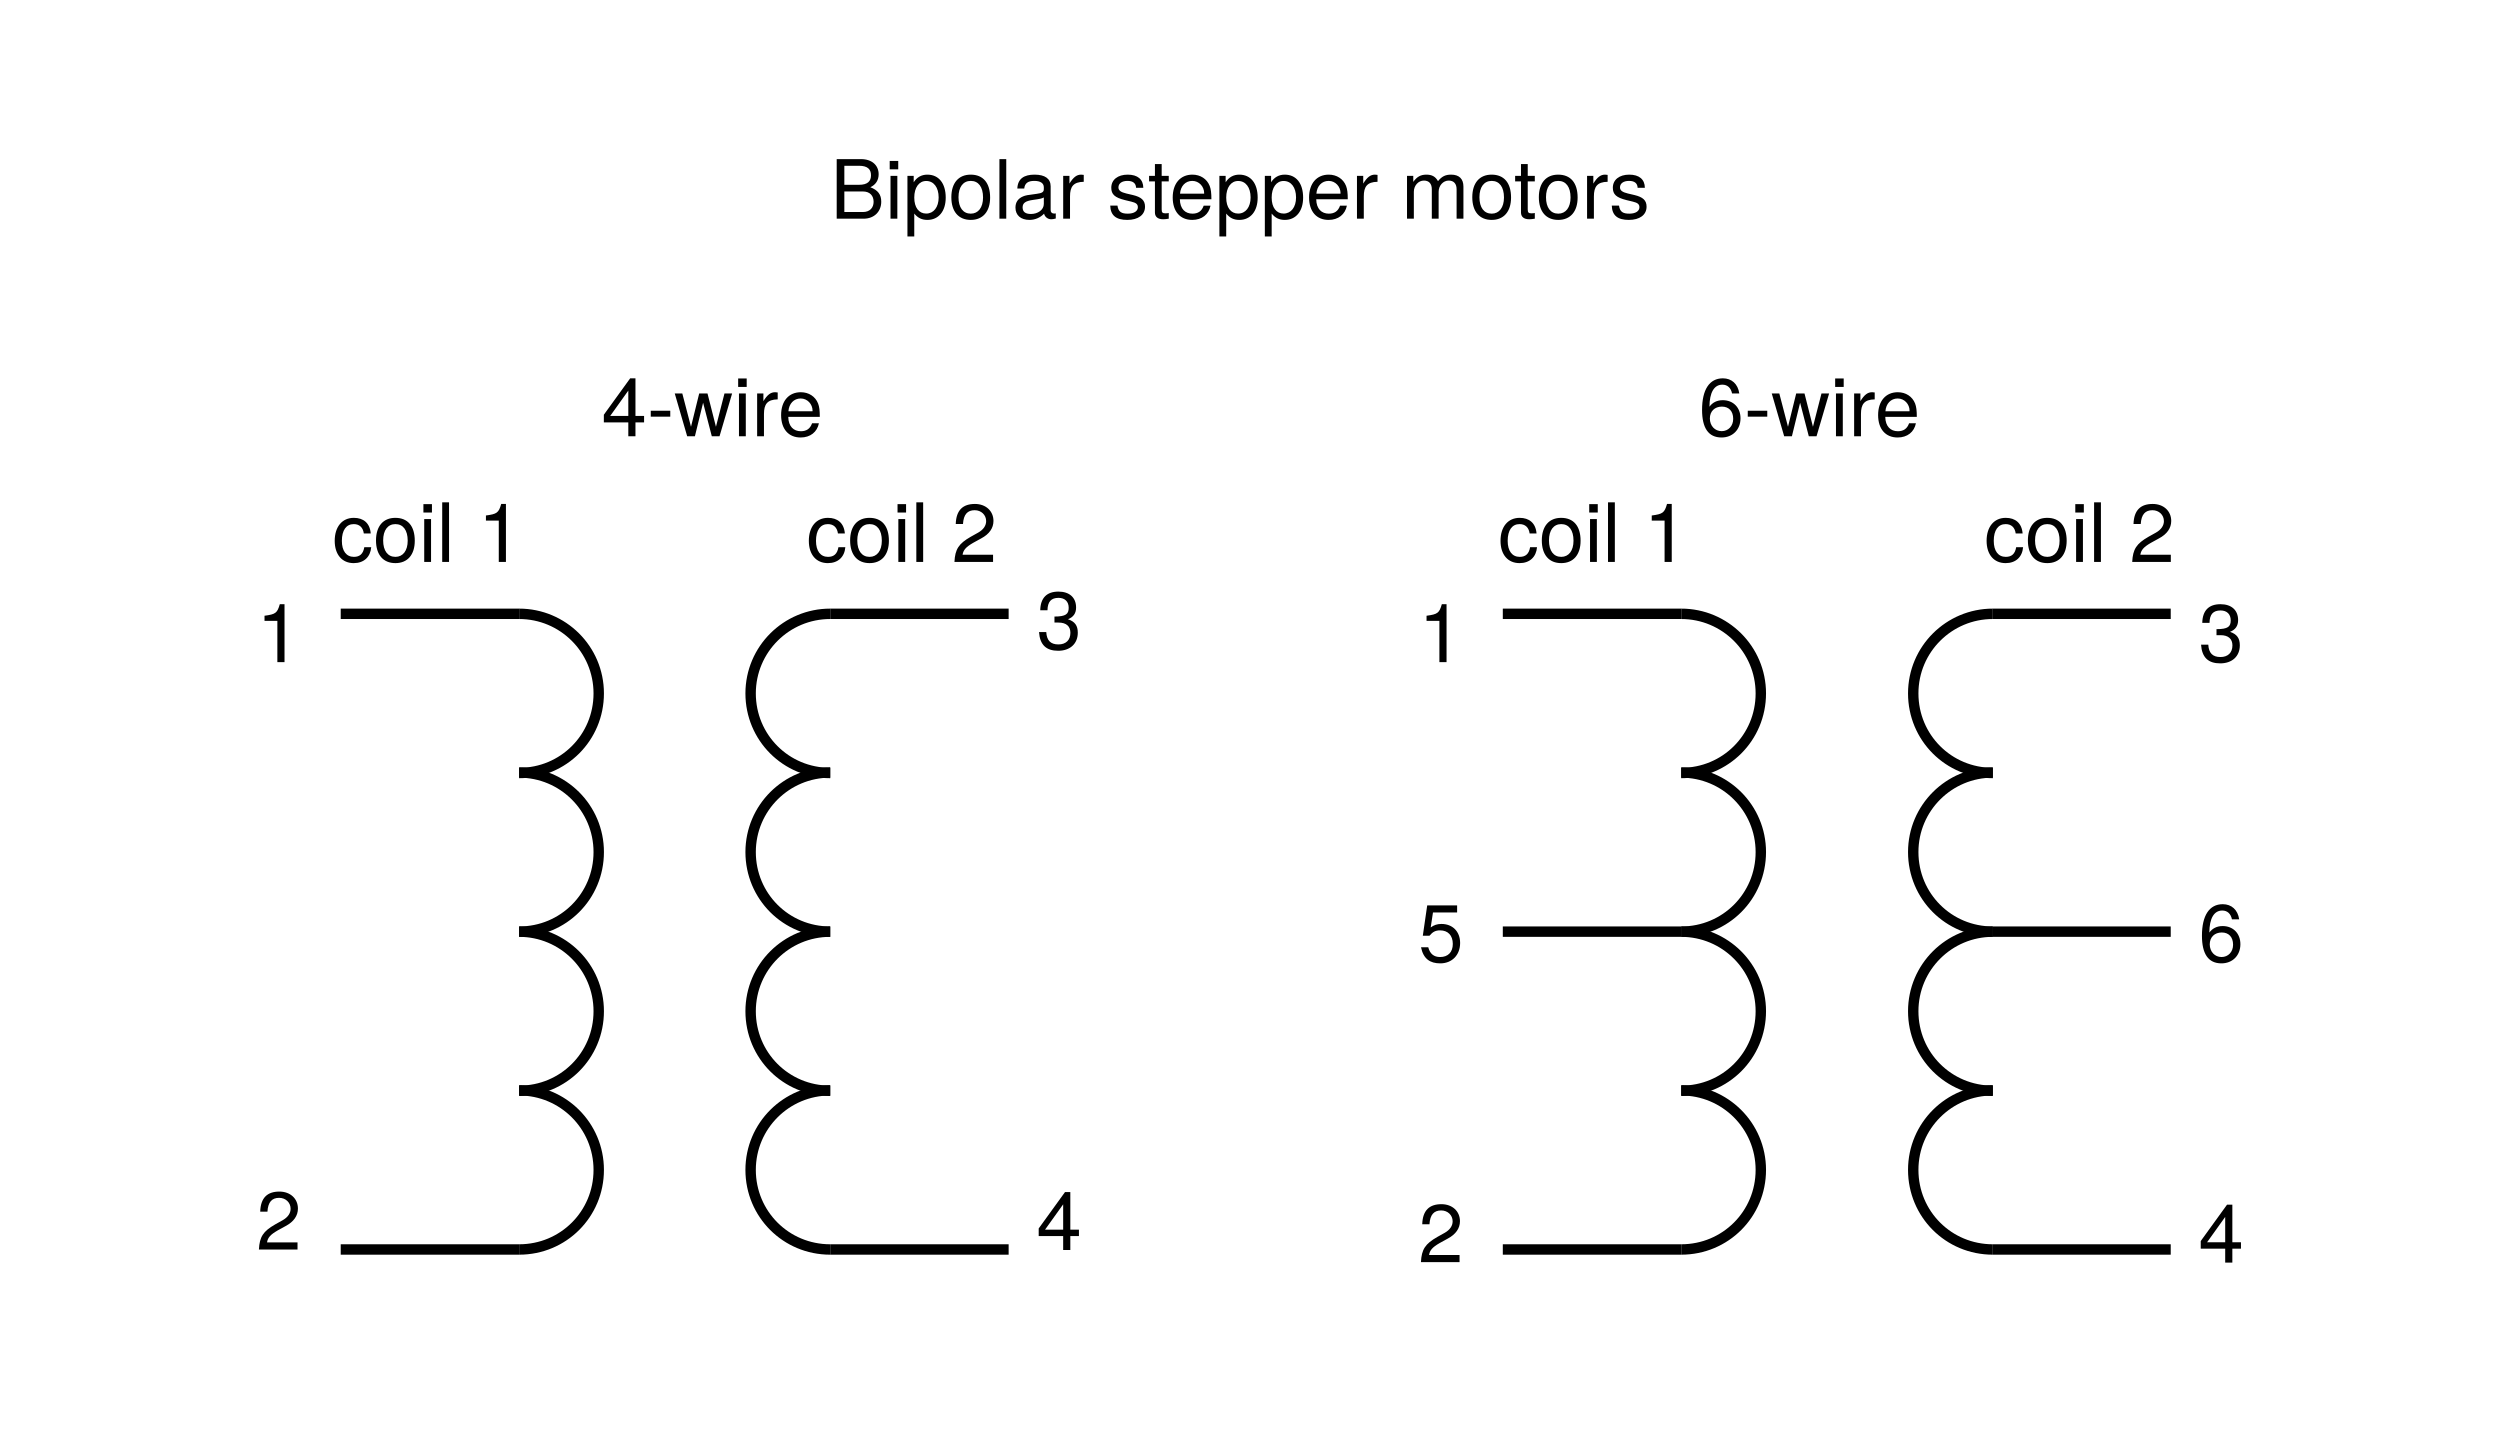
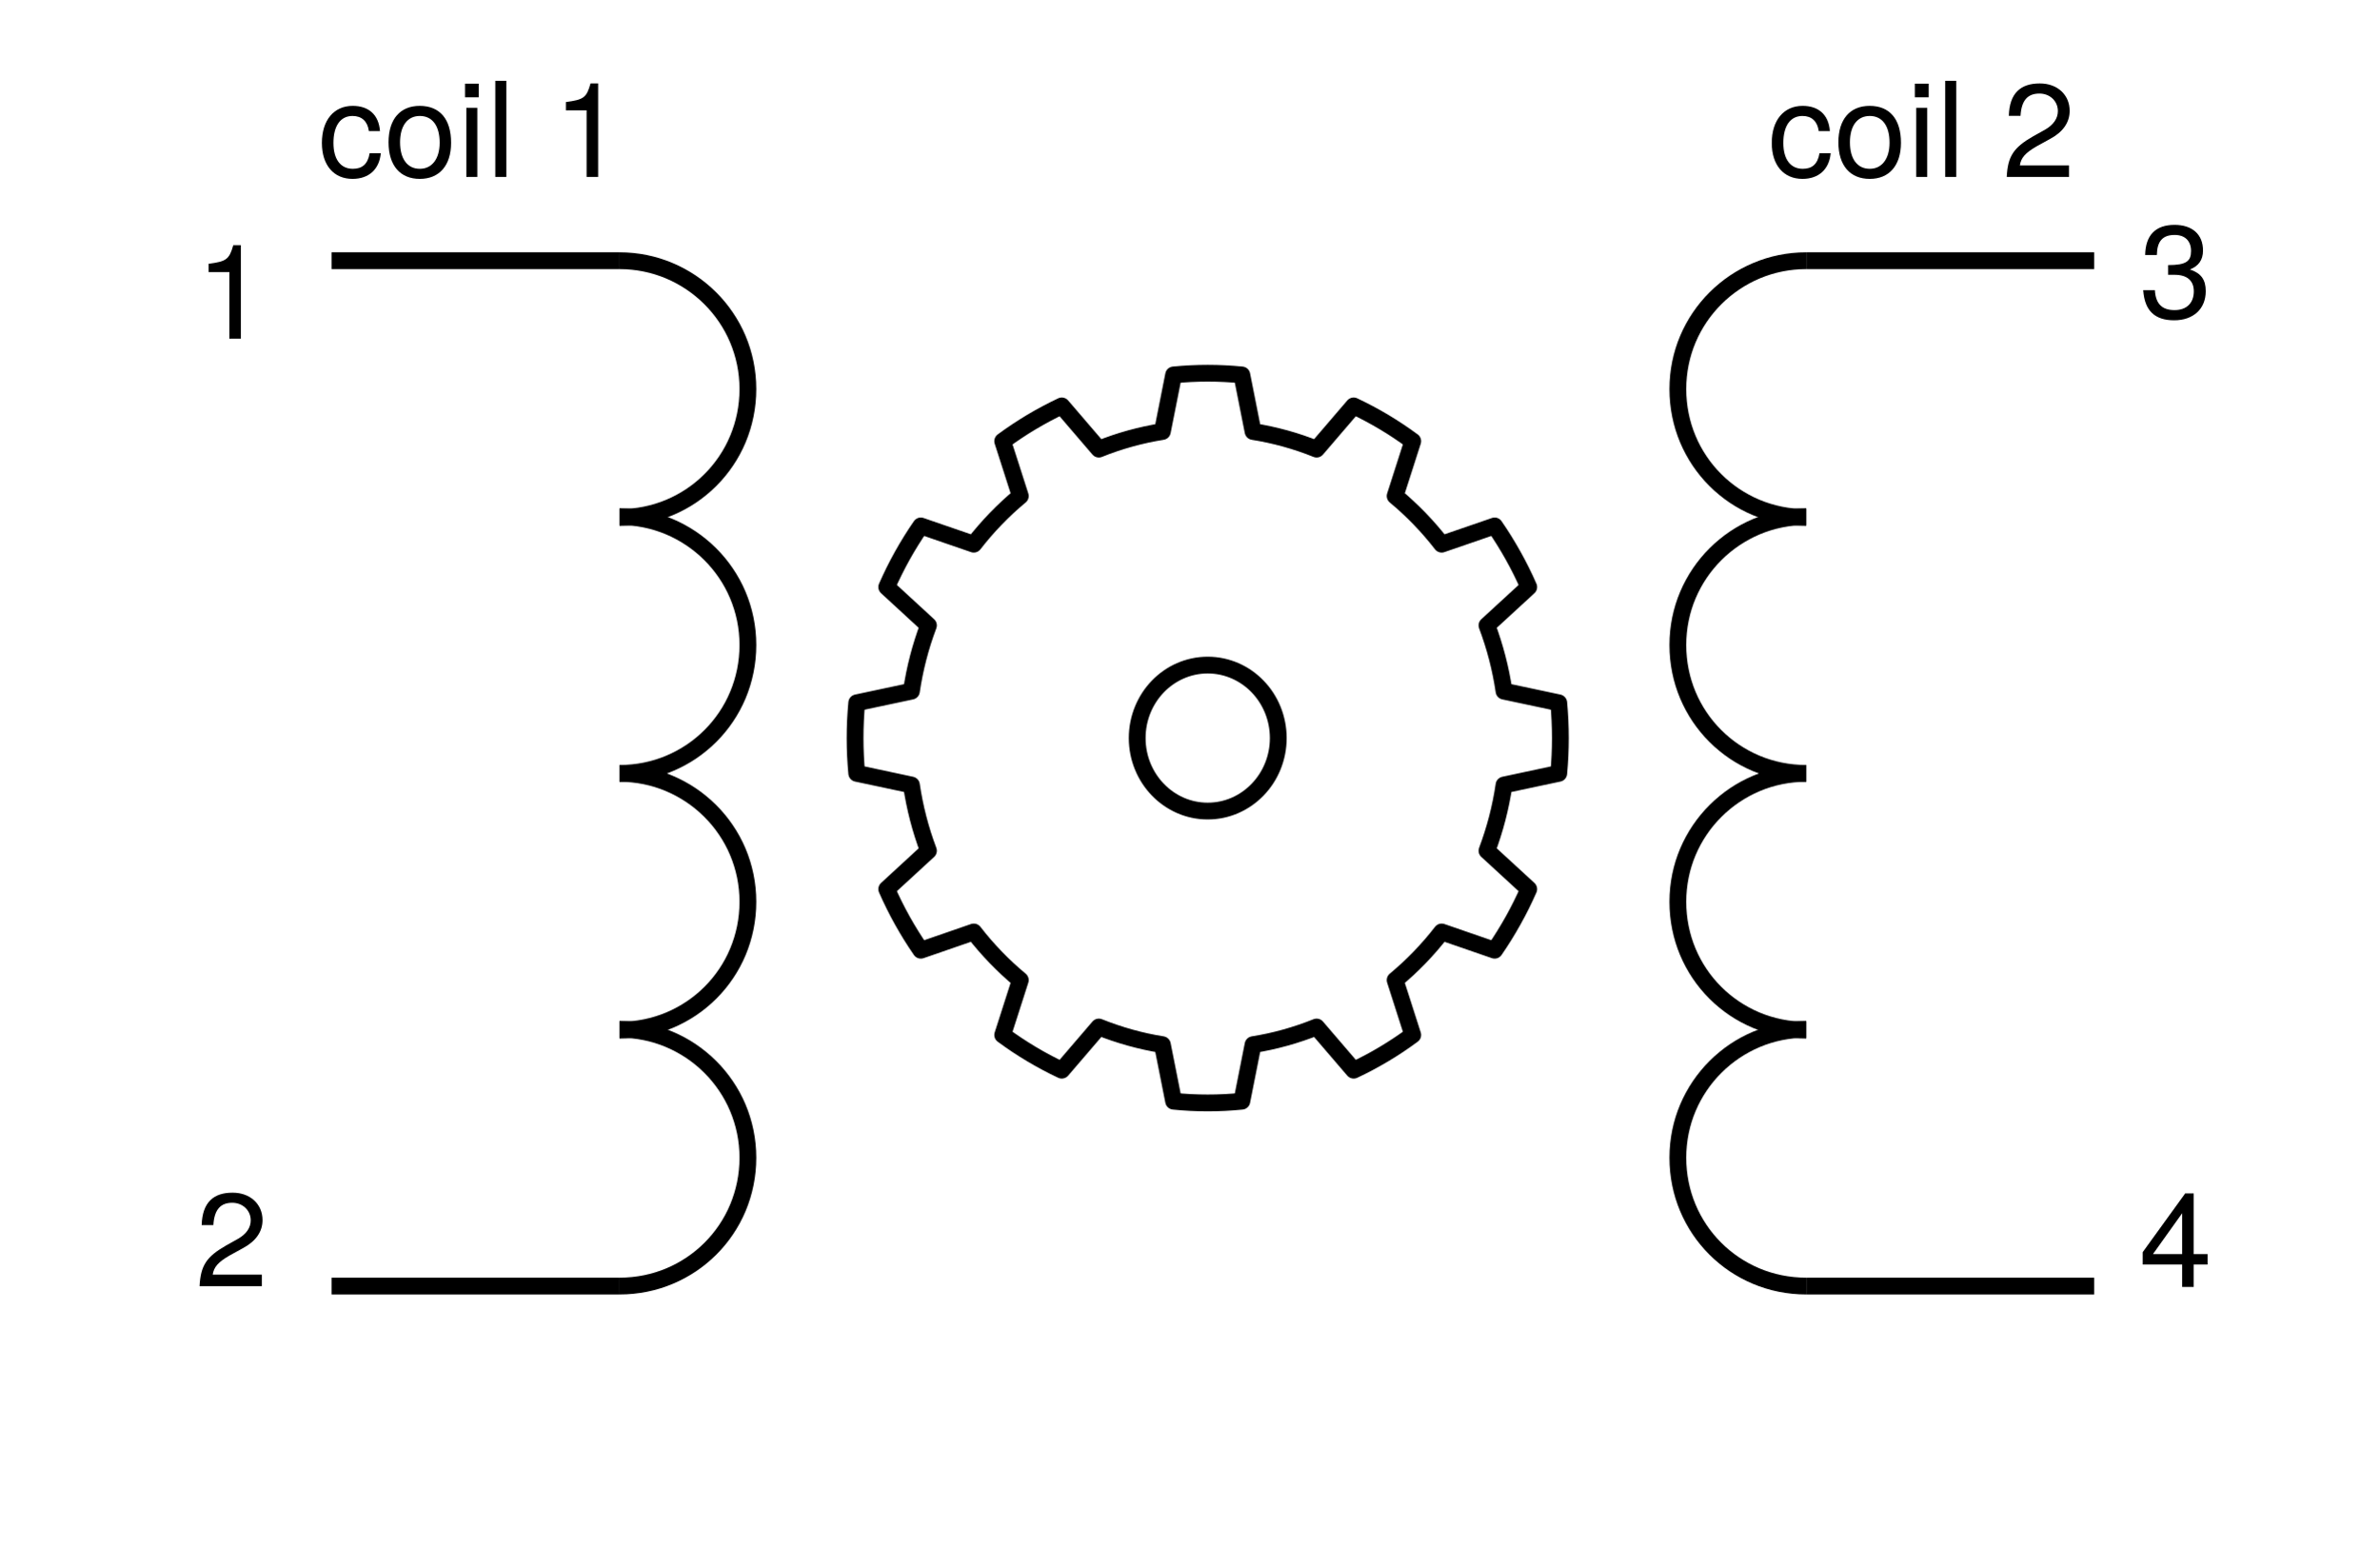
- <svg xmlns="http://www.w3.org/2000/svg" version="1.1" id="Layer_1" x="0px" y="0px" viewBox="0 0 480.6 278.9" style="enable-background:new 0 0 480.6 278.9;" xml:space="preserve">
-   <style type="text/css">
- 	.st0{fill:none;stroke:#000000;stroke-width:2;stroke-miterlimit:10;}
- 	.st1{font-family:'HelveticaNeue';}
- 	.st2{font-size:15.719px;}
- </style>
-   <g>
-     <path class="st0" d="M99.8,118c8.4,0,15.3,6.8,15.3,15.3s-6.8,15.3-15.3,15.3" />
-     <path class="st0" d="M99.8,148.5c8.4,0,15.3,6.8,15.3,15.3s-6.8,15.3-15.3,15.3" />
-     <path class="st0" d="M99.8,179.1c8.4,0,15.3,6.8,15.3,15.3s-6.8,15.3-15.3,15.3" />
-     <path class="st0" d="M99.8,209.6c8.4,0,15.3,6.8,15.3,15.3s-6.8,15.3-15.3,15.3" />
+ <svg xmlns="http://www.w3.org/2000/svg" width="100%" height="100%" viewBox="0 0 1181 768" version="1.1" xml:space="preserve" style="fill-rule:evenodd;clip-rule:evenodd;stroke-miterlimit:10;">
+   <g id="Artboard1" transform="matrix(1,0,0,1,-478.918,-861.902)">
+     <rect x="478.918" y="861.902" width="1180.71" height="767.115" style="fill:none;" />
+     <g transform="matrix(1,0,0,1,0.917687,0.902063)">
+       <g transform="matrix(4.16667,0,0,4.16667,369.674,498.758)">
+         <path d="M99.8,118C108.2,118 115.1,124.8 115.1,133.3C115.1,141.8 108.3,148.6 99.8,148.6" style="fill:none;fill-rule:nonzero;stroke:black;stroke-width:2px;" />
+       </g>
+       <g transform="matrix(4.16667,0,0,4.16667,369.674,498.758)">
+         <path d="M99.8,148.5C108.2,148.5 115.1,155.3 115.1,163.8C115.1,172.3 108.3,179.1 99.8,179.1" style="fill:none;fill-rule:nonzero;stroke:black;stroke-width:2px;" />
+       </g>
+       <g transform="matrix(4.16667,0,0,4.16667,369.674,498.758)">
+         <path d="M99.8,179.1C108.2,179.1 115.1,185.9 115.1,194.4C115.1,202.9 108.3,209.7 99.8,209.7" style="fill:none;fill-rule:nonzero;stroke:black;stroke-width:2px;" />
+       </g>
+       <g transform="matrix(4.16667,0,0,4.16667,369.674,498.758)">
+         <path d="M99.8,209.6C108.2,209.6 115.1,216.4 115.1,224.9C115.1,233.4 108.3,240.2 99.8,240.2" style="fill:none;fill-rule:nonzero;stroke:black;stroke-width:2px;" />
+       </g>
+       <g transform="matrix(4.16667,0,0,4.16667,369.674,498.758)">
+         <path d="M99.8,118L65.5,118" style="fill:none;fill-rule:nonzero;stroke:black;stroke-width:2px;" />
+       </g>
+       <g transform="matrix(4.16667,0,0,4.16667,369.674,498.758)">
+         <path d="M99.8,240.2L65.5,240.2" style="fill:none;fill-rule:nonzero;stroke:black;stroke-width:2px;" />
+       </g>
+       <g transform="matrix(4.16667,0,0,4.16667,574.849,1029.14)">
+         <text x="0px" y="0px" style="font-family:'HelveticaNeue', 'Helvetica Neue';font-size:15.719px;">1</text>
+       </g>
+       <g transform="matrix(4.16667,0,0,4.16667,574.849,1499.63)">
+         <text x="0px" y="0px" style="font-family:'HelveticaNeue', 'Helvetica Neue';font-size:15.719px;">2</text>
+       </g>
+       <g transform="matrix(4.16667,0,0,4.16667,635.763,948.84)">
+         <text x="0px" y="0px" style="font-family:'HelveticaNeue', 'Helvetica Neue';font-size:15.719px;">coil 1</text>
+       </g>
+     </g>
+     <g transform="matrix(1,0,0,1,0.917687,0.902063)">
+       <g transform="matrix(4.16667,0,0,4.16667,709.674,498.758)">
+         <path d="M159.6,118C151.2,118 144.3,124.8 144.3,133.3C144.3,141.8 151.1,148.6 159.6,148.6" style="fill:none;fill-rule:nonzero;stroke:black;stroke-width:2px;" />
+       </g>
+       <g transform="matrix(4.16667,0,0,4.16667,709.674,498.758)">
+         <path d="M159.6,148.5C151.2,148.5 144.3,155.3 144.3,163.8C144.3,172.3 151.1,179.1 159.6,179.1" style="fill:none;fill-rule:nonzero;stroke:black;stroke-width:2px;" />
+       </g>
+       <g transform="matrix(4.16667,0,0,4.16667,709.674,498.758)">
+         <path d="M159.6,179.1C151.2,179.1 144.3,185.9 144.3,194.4C144.3,202.9 151.1,209.7 159.6,209.7" style="fill:none;fill-rule:nonzero;stroke:black;stroke-width:2px;" />
+       </g>
+       <g transform="matrix(4.16667,0,0,4.16667,709.674,498.758)">
+         <path d="M159.6,209.6C151.2,209.6 144.3,216.4 144.3,224.9C144.3,233.4 151.1,240.2 159.6,240.2" style="fill:none;fill-rule:nonzero;stroke:black;stroke-width:2px;" />
+       </g>
+       <g transform="matrix(4.16667,0,0,4.16667,709.674,498.758)">
+         <path d="M159.6,118L193.9,118" style="fill:none;fill-rule:nonzero;stroke:black;stroke-width:2px;" />
+       </g>
+       <g transform="matrix(4.16667,0,0,4.16667,709.674,498.758)">
+         <path d="M159.6,240.2L193.9,240.2" style="fill:none;fill-rule:nonzero;stroke:black;stroke-width:2px;" />
+       </g>
+       <g transform="matrix(4.16667,0,0,4.16667,1539.85,1019.05)">
+         <text x="0px" y="0px" style="font-family:'HelveticaNeue', 'Helvetica Neue';font-size:15.719px;">3</text>
+       </g>
+       <g transform="matrix(4.16667,0,0,4.16667,1539.85,1500)">
+         <text x="0px" y="0px" style="font-family:'HelveticaNeue', 'Helvetica Neue';font-size:15.719px;">4</text>
+       </g>
+       <g transform="matrix(4.16667,0,0,4.16667,1355.54,948.84)">
+         <text x="0px" y="0px" style="font-family:'HelveticaNeue', 'Helvetica Neue';font-size:15.719px;">coil 2</text>
+       </g>
+     </g>
+     <g transform="matrix(2.04215,0,0,2.04215,-1220.07,-1392.47)">
+       <path d="M1133.83,1195.07C1128.32,1194.52 1122.77,1194.52 1117.25,1195.07L1114.52,1208.83C1109.24,1209.67 1104.06,1211.11 1099.07,1213.12L1090.06,1202.61C1085.02,1204.99 1080.21,1207.86 1075.7,1211.19L1079.98,1224.52C1075.81,1227.98 1072.02,1231.91 1068.67,1236.23L1055.8,1231.79C1052.57,1236.46 1049.8,1241.44 1047.51,1246.65L1057.65,1255.98C1055.71,1261.14 1054.32,1266.5 1053.51,1271.97L1040.22,1274.8C1039.68,1280.5 1039.68,1286.25 1040.22,1291.95L1053.51,1294.78C1054.32,1300.25 1055.71,1305.61 1057.65,1310.77L1047.51,1320.1C1049.8,1325.31 1052.57,1330.29 1055.8,1334.96L1068.67,1330.52C1072.02,1334.84 1075.81,1338.77 1079.98,1342.23L1075.7,1355.56C1080.21,1358.89 1085.02,1361.76 1090.06,1364.13L1099.07,1353.63C1104.06,1355.64 1109.24,1357.08 1114.52,1357.92L1117.25,1371.67C1122.77,1372.23 1128.32,1372.23 1133.83,1371.67L1136.56,1357.92C1141.85,1357.08 1147.03,1355.64 1152.01,1353.63L1161.02,1364.13C1166.07,1361.76 1170.88,1358.89 1175.38,1355.56L1171.1,1342.23C1175.27,1338.77 1179.07,1334.84 1182.41,1330.52L1195.29,1334.96C1198.51,1330.29 1201.29,1325.31 1203.58,1320.1L1193.43,1310.77C1195.37,1305.61 1196.76,1300.25 1197.57,1294.78L1210.87,1291.95C1211.4,1286.25 1211.4,1280.5 1210.87,1274.8L1197.57,1271.97C1196.76,1266.5 1195.37,1261.14 1193.43,1255.98L1203.58,1246.65C1201.29,1241.44 1198.51,1236.46 1195.29,1231.79L1182.41,1236.23C1179.07,1231.91 1175.27,1227.98 1171.1,1224.52L1175.38,1211.19C1170.88,1207.86 1166.07,1204.99 1161.02,1202.61L1152.01,1213.12C1147.03,1211.11 1141.85,1209.67 1136.56,1208.83L1133.83,1195.07ZM1125.54,1265.63C1135.01,1265.63 1142.69,1273.58 1142.69,1283.38C1142.69,1293.17 1135.01,1301.12 1125.54,1301.12C1116.08,1301.12 1108.4,1293.17 1108.4,1283.38C1108.4,1273.58 1116.08,1265.63 1125.54,1265.63Z" style="fill:none;stroke:black;stroke-width:4.08px;stroke-linecap:round;stroke-linejoin:round;stroke-miterlimit:1.5;" />
+     </g>
  </g>
-   <line class="st0" x1="99.8" y1="118" x2="65.5" y2="118" />
-   <line class="st0" x1="99.8" y1="240.2" x2="65.5" y2="240.2" />
-   <g>
-     <path class="st0" d="M159.6,118c-8.4,0-15.3,6.8-15.3,15.3s6.8,15.3,15.3,15.3" />
-     <path class="st0" d="M159.6,148.5c-8.4,0-15.3,6.8-15.3,15.3s6.8,15.3,15.3,15.3" />
-     <path class="st0" d="M159.6,179.1c-8.4,0-15.3,6.8-15.3,15.3s6.8,15.3,15.3,15.3" />
-     <path class="st0" d="M159.6,209.6c-8.4,0-15.3,6.8-15.3,15.3s6.8,15.3,15.3,15.3" />
-   </g>
-   <line class="st0" x1="159.6" y1="118" x2="193.9" y2="118" />
-   <line class="st0" x1="159.6" y1="240.2" x2="193.9" y2="240.2" />
-   <g>
-     <path class="st0" d="M323.2,118c8.4,0,15.3,6.8,15.3,15.3s-6.8,15.3-15.3,15.3" />
-     <path class="st0" d="M323.2,148.5c8.4,0,15.3,6.8,15.3,15.3s-6.8,15.3-15.3,15.3" />
-     <path class="st0" d="M323.2,179.1c8.4,0,15.3,6.8,15.3,15.3s-6.8,15.3-15.3,15.3" />
-     <path class="st0" d="M323.2,209.6c8.4,0,15.3,6.8,15.3,15.3s-6.8,15.3-15.3,15.3" />
-   </g>
-   <line class="st0" x1="323.2" y1="118" x2="288.9" y2="118" />
-   <line class="st0" x1="323.2" y1="240.2" x2="288.9" y2="240.2" />
-   <g>
-     <path class="st0" d="M383.1,118c-8.4,0-15.3,6.8-15.3,15.3s6.8,15.3,15.3,15.3" />
-     <path class="st0" d="M383.1,148.5c-8.4,0-15.3,6.8-15.3,15.3s6.8,15.3,15.3,15.3" />
-     <path class="st0" d="M383.1,179.1c-8.4,0-15.3,6.8-15.3,15.3s6.8,15.3,15.3,15.3" />
-     <path class="st0" d="M383.1,209.6c-8.4,0-15.3,6.8-15.3,15.3s6.8,15.3,15.3,15.3" />
-   </g>
-   <line class="st0" x1="383.1" y1="118" x2="417.3" y2="118" />
-   <line class="st0" x1="383.1" y1="240.2" x2="417.3" y2="240.2" />
-   <line class="st0" x1="323.2" y1="179.1" x2="288.9" y2="179.1" />
-   <line class="st0" x1="383.1" y1="179.1" x2="417.3" y2="179.1" />
-   <text transform="matrix(1 0 0 1 159.6138 42.0412)" class="st1 st2">Bipolar stepper motors</text>
-   <text transform="matrix(1 0 0 1 115.6455 83.8694)" class="st1 st2">4-wire</text>
-   <text transform="matrix(1 0 0 1 49.2421 127.2922)" class="st1 st2">1</text>
-   <text transform="matrix(1 0 0 1 49.2421 240.2092)" class="st1 st2">2</text>
-   <text transform="matrix(1 0 0 1 199.2421 124.8694)" class="st1 st2">3</text>
-   <text transform="matrix(1 0 0 1 199.2421 240.2981)" class="st1 st2">4</text>
-   <text transform="matrix(1 0 0 1 272.6309 127.2922)" class="st1 st2">1</text>
-   <text transform="matrix(1 0 0 1 272.6309 242.6321)" class="st1 st2">2</text>
-   <text transform="matrix(1 0 0 1 422.6309 127.2922)" class="st1 st2">3</text>
-   <text transform="matrix(1 0 0 1 422.6309 242.7209)" class="st1 st2">4</text>
-   <text transform="matrix(1 0 0 1 422.6309 184.9631)" class="st1 st2">6</text>
-   <text transform="matrix(1 0 0 1 272.6309 184.9631)" class="st1 st2">5</text>
-   <text transform="matrix(1 0 0 1 326.5332 83.8694)" class="st1 st2">6-wire</text>
-   <text transform="matrix(1 0 0 1 63.8613 108.0198)" class="st1 st2">coil 1</text>
-   <text transform="matrix(1 0 0 1 155.0068 108.0198)" class="st1 st2">coil 2</text>
-   <text transform="matrix(1 0 0 1 287.9766 108.0198)" class="st1 st2">coil 1</text>
-   <text transform="matrix(1 0 0 1 381.4199 108.0198)" class="st1 st2">coil 2</text>
</svg>
